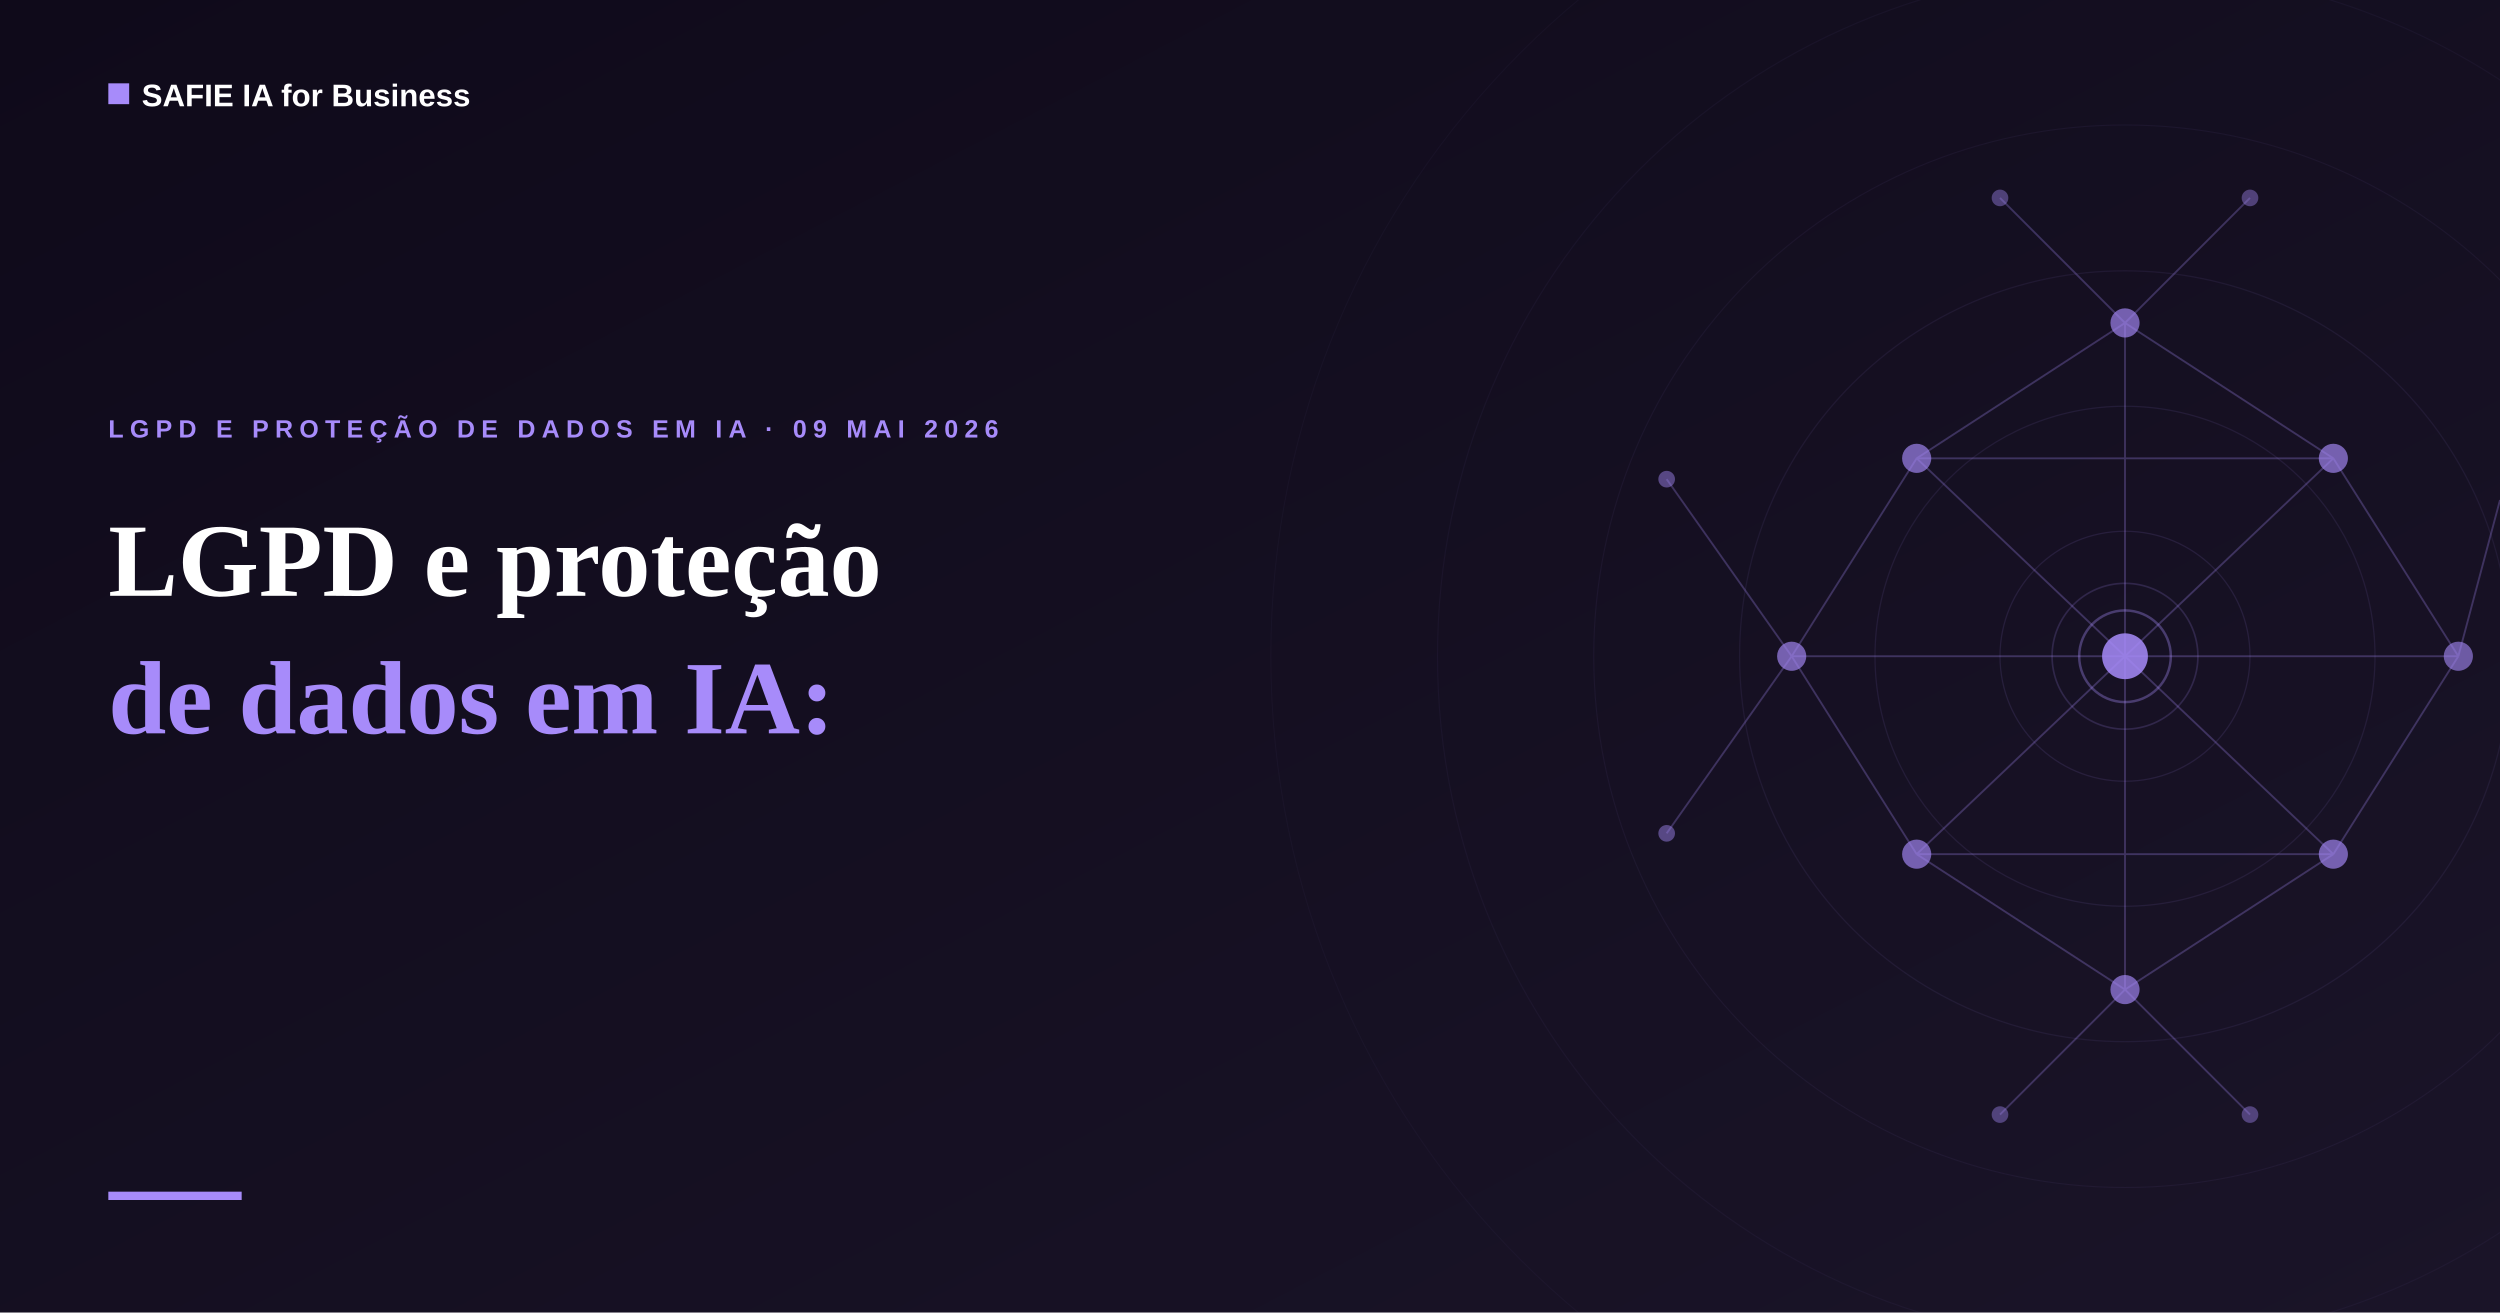
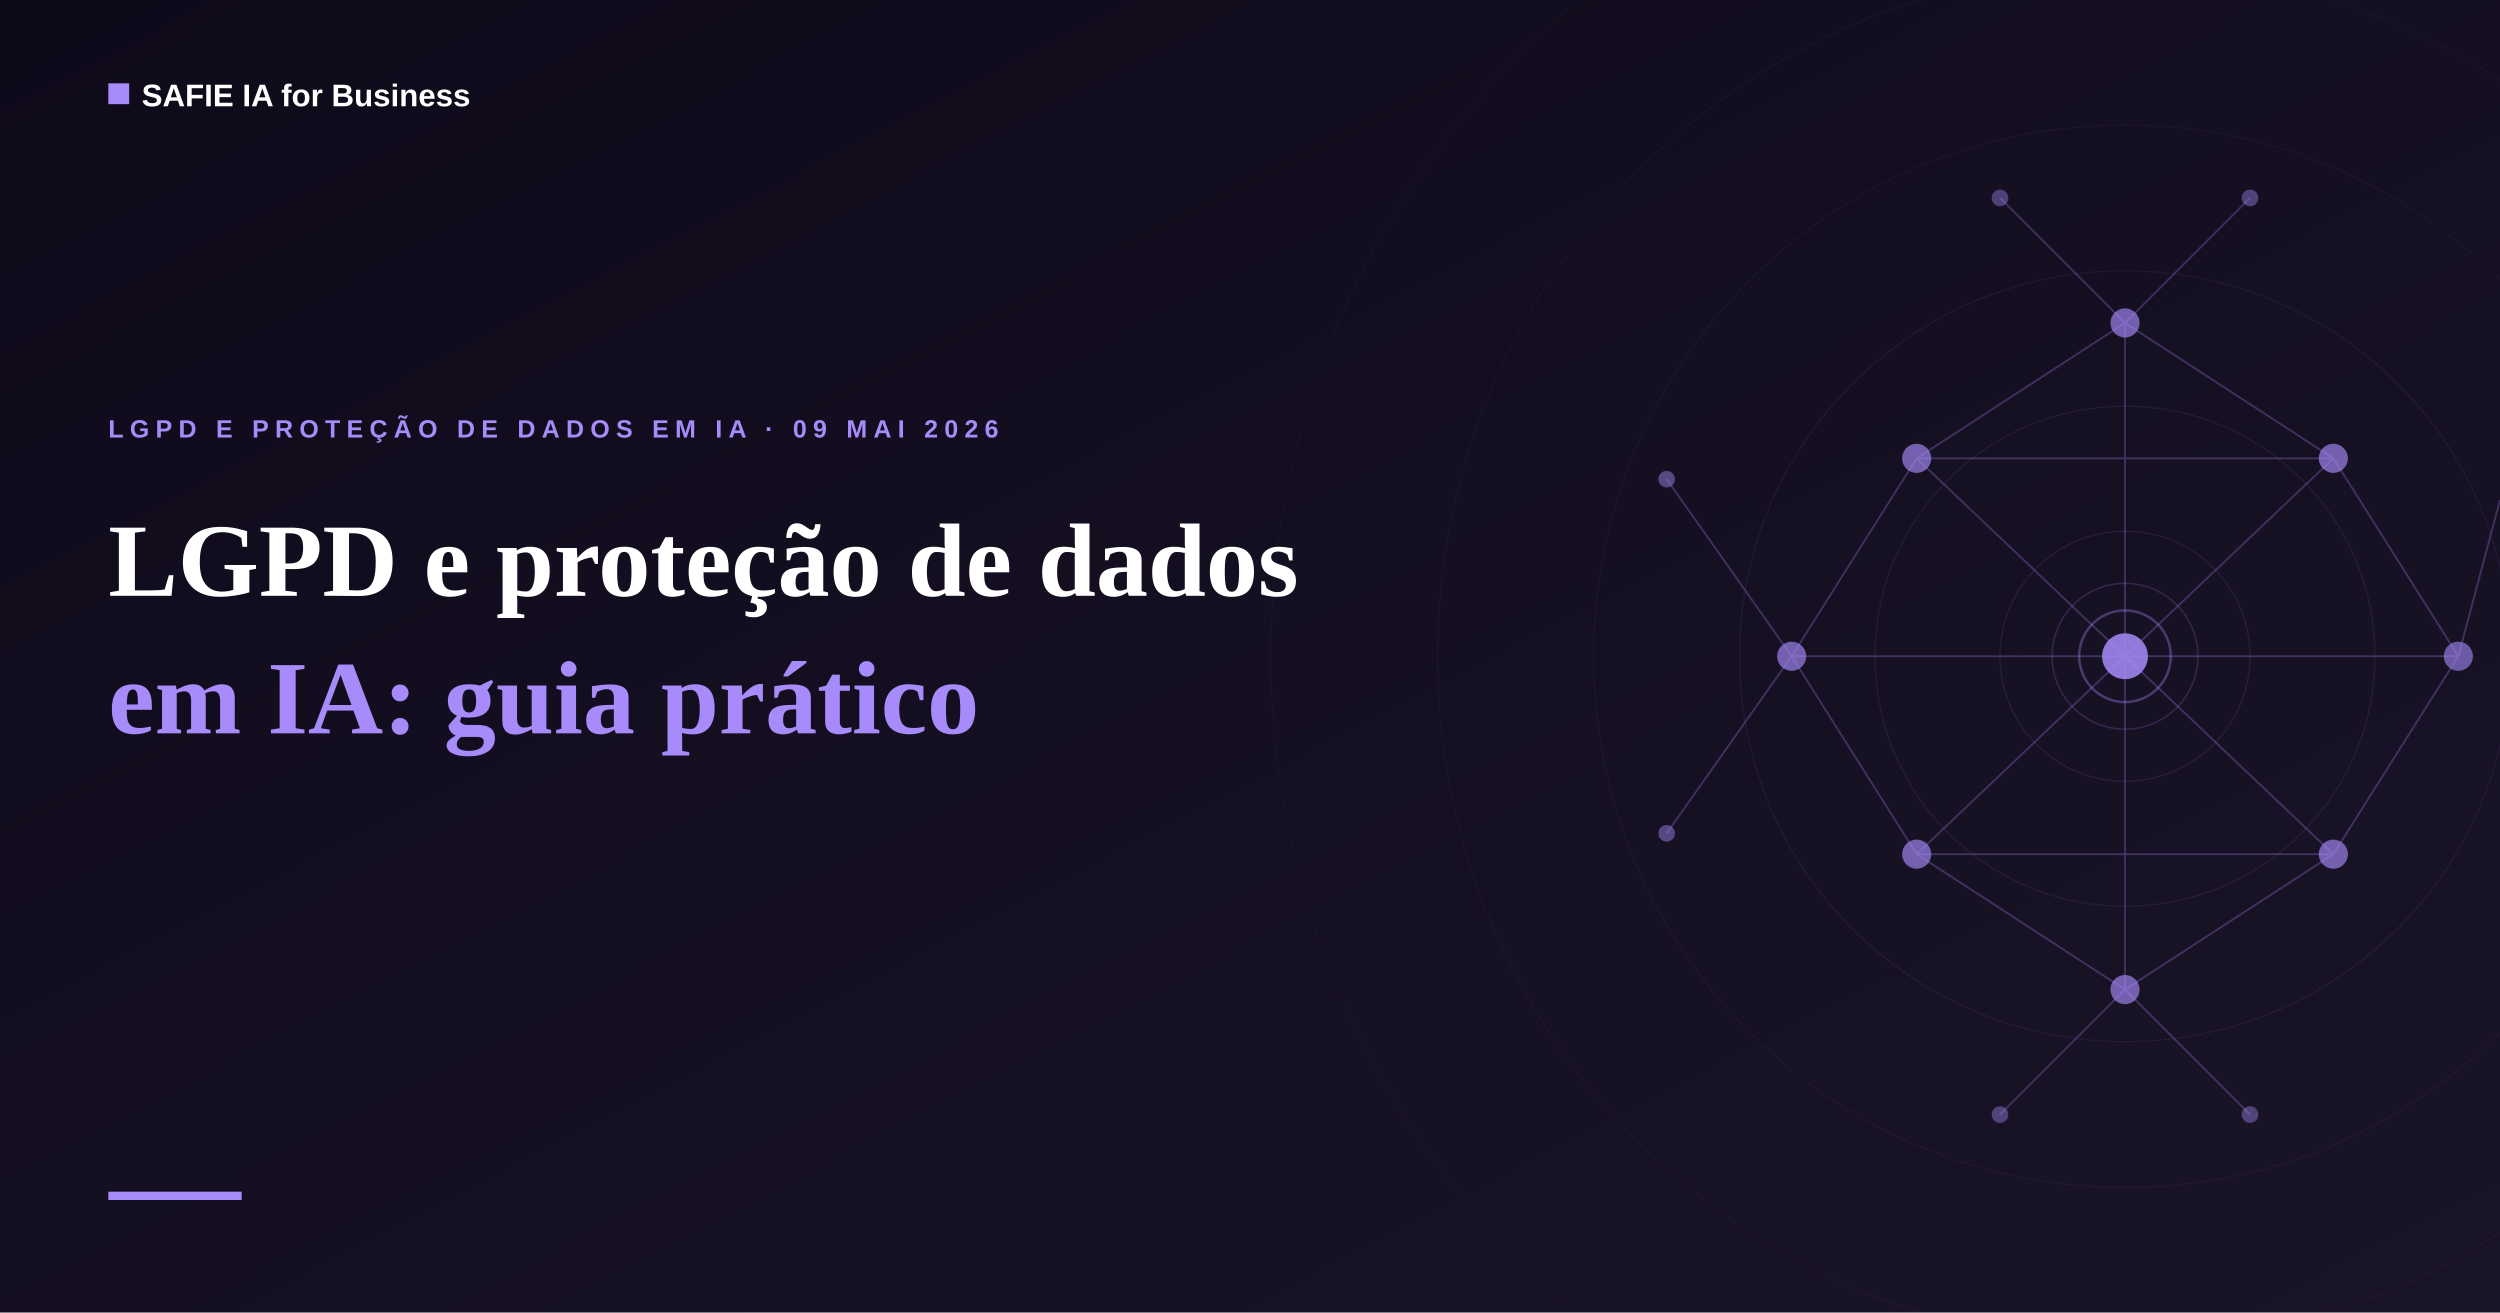
<svg xmlns="http://www.w3.org/2000/svg" viewBox="0 0 1200 630" width="1200" height="630">
  <defs>
    <linearGradient id="bg-grad" x1="0%" y1="0%" x2="100%" y2="100%">
      <stop offset="0%" stop-color="#0f0a1a" />
      <stop offset="100%" stop-color="#1a1428" />
    </linearGradient>
  </defs>
  <rect width="1200" height="630" fill="url(#bg-grad)" />
  <g stroke="#a78bfa" fill="none">
    <circle cx="1020" cy="315" r="60" stroke-width="0.6" opacity="0.12" />
    <circle cx="1020" cy="315" r="120" stroke-width="0.6" opacity="0.10" />
    <circle cx="1020" cy="315" r="185" stroke-width="0.6" opacity="0.08" />
    <circle cx="1020" cy="315" r="255" stroke-width="0.5" opacity="0.06" />
    <circle cx="1020" cy="315" r="330" stroke-width="0.5" opacity="0.05" />
    <circle cx="1020" cy="315" r="410" stroke-width="0.4" opacity="0.04" />
  </g>
  <g stroke="#a78bfa" stroke-width="0.9" opacity="0.28" fill="none">
    <line x1="1020" y1="315" x2="920" y2="220" />
    <line x1="1020" y1="315" x2="1120" y2="220" />
    <line x1="1020" y1="315" x2="920" y2="410" />
    <line x1="1020" y1="315" x2="1120" y2="410" />
    <line x1="1020" y1="315" x2="860" y2="315" />
    <line x1="1020" y1="315" x2="1180" y2="315" />
    <line x1="1020" y1="315" x2="1020" y2="155" />
    <line x1="1020" y1="315" x2="1020" y2="475" />
    <line x1="920" y1="220" x2="1120" y2="220" />
    <line x1="920" y1="410" x2="1120" y2="410" />
    <line x1="920" y1="220" x2="860" y2="315" />
    <line x1="920" y1="410" x2="860" y2="315" />
    <line x1="1120" y1="220" x2="1180" y2="315" />
    <line x1="1120" y1="410" x2="1180" y2="315" />
    <line x1="1020" y1="155" x2="920" y2="220" />
    <line x1="1020" y1="155" x2="1120" y2="220" />
    <line x1="1020" y1="475" x2="920" y2="410" />
    <line x1="1020" y1="475" x2="1120" y2="410" />
    <line x1="860" y1="315" x2="800" y2="230" />
    <line x1="860" y1="315" x2="800" y2="400" />
    <line x1="1180" y1="315" x2="1200" y2="240" />
    <line x1="1020" y1="155" x2="960" y2="95" />
    <line x1="1020" y1="155" x2="1080" y2="95" />
    <line x1="1020" y1="475" x2="960" y2="535" />
    <line x1="1020" y1="475" x2="1080" y2="535" />
  </g>
  <circle cx="1020" cy="315" r="11" fill="#a78bfa" opacity="0.85" />
  <circle cx="1020" cy="315" r="22" fill="none" stroke="#a78bfa" stroke-width="1.2" opacity="0.35" />
  <circle cx="1020" cy="315" r="35" fill="none" stroke="#a78bfa" stroke-width="0.8" opacity="0.18" />
  <circle cx="920" cy="220" r="7" fill="#a78bfa" opacity="0.65" />
  <circle cx="1120" cy="220" r="7" fill="#a78bfa" opacity="0.65" />
  <circle cx="920" cy="410" r="7" fill="#a78bfa" opacity="0.65" />
  <circle cx="1120" cy="410" r="7" fill="#a78bfa" opacity="0.65" />
  <circle cx="860" cy="315" r="7" fill="#a78bfa" opacity="0.65" />
  <circle cx="1180" cy="315" r="7" fill="#a78bfa" opacity="0.60" />
  <circle cx="1020" cy="155" r="7" fill="#a78bfa" opacity="0.65" />
  <circle cx="1020" cy="475" r="7" fill="#a78bfa" opacity="0.65" />
  <circle cx="800" cy="230" r="4" fill="#a78bfa" opacity="0.45" />
  <circle cx="800" cy="400" r="4" fill="#a78bfa" opacity="0.45" />
  <circle cx="960" cy="95" r="4" fill="#a78bfa" opacity="0.40" />
  <circle cx="1080" cy="95" r="4" fill="#a78bfa" opacity="0.40" />
  <circle cx="960" cy="535" r="4" fill="#a78bfa" opacity="0.40" />
  <circle cx="1080" cy="535" r="4" fill="#a78bfa" opacity="0.40" />
  <rect x="52" y="40" width="10" height="10" fill="#a78bfa" />
  <text x="68" y="51" fill="#ffffff" font-family="'DM Sans', Arial, sans-serif" font-size="15" font-weight="600">SAFIE IA for Business</text>
  <text x="52" y="210" fill="#a78bfa" font-family="'DM Sans', Arial, sans-serif" font-size="12" font-weight="600" letter-spacing="3">LGPD E PROTEÇÃO DE DADOS EM IA · 09 MAI 2026</text>
-   <text x="52" y="286" fill="#ffffff" font-family="Georgia, 'Times New Roman', serif" font-size="50" font-weight="700">LGPD e proteção</text>
-   <text x="52" y="352" fill="#a78bfa" font-family="Georgia, 'Times New Roman', serif" font-size="50" font-weight="700">de dados em IA:</text>
+   <text x="52" y="286" fill="#ffffff" font-family="Georgia, 'Times New Roman', serif" font-size="50" font-weight="700">LGPD e proteção de dados</text>
+   <text x="52" y="352" fill="#a78bfa" font-family="Georgia, 'Times New Roman', serif" font-size="50" font-weight="700">em IA: guia prático</text>
  <text x="52" y="418" fill="#a78bfa" font-family="Georgia, 'Times New Roman', serif" font-size="50" font-weight="700" />
  <rect x="52" y="572" width="64" height="4" fill="#a78bfa" />
</svg>
